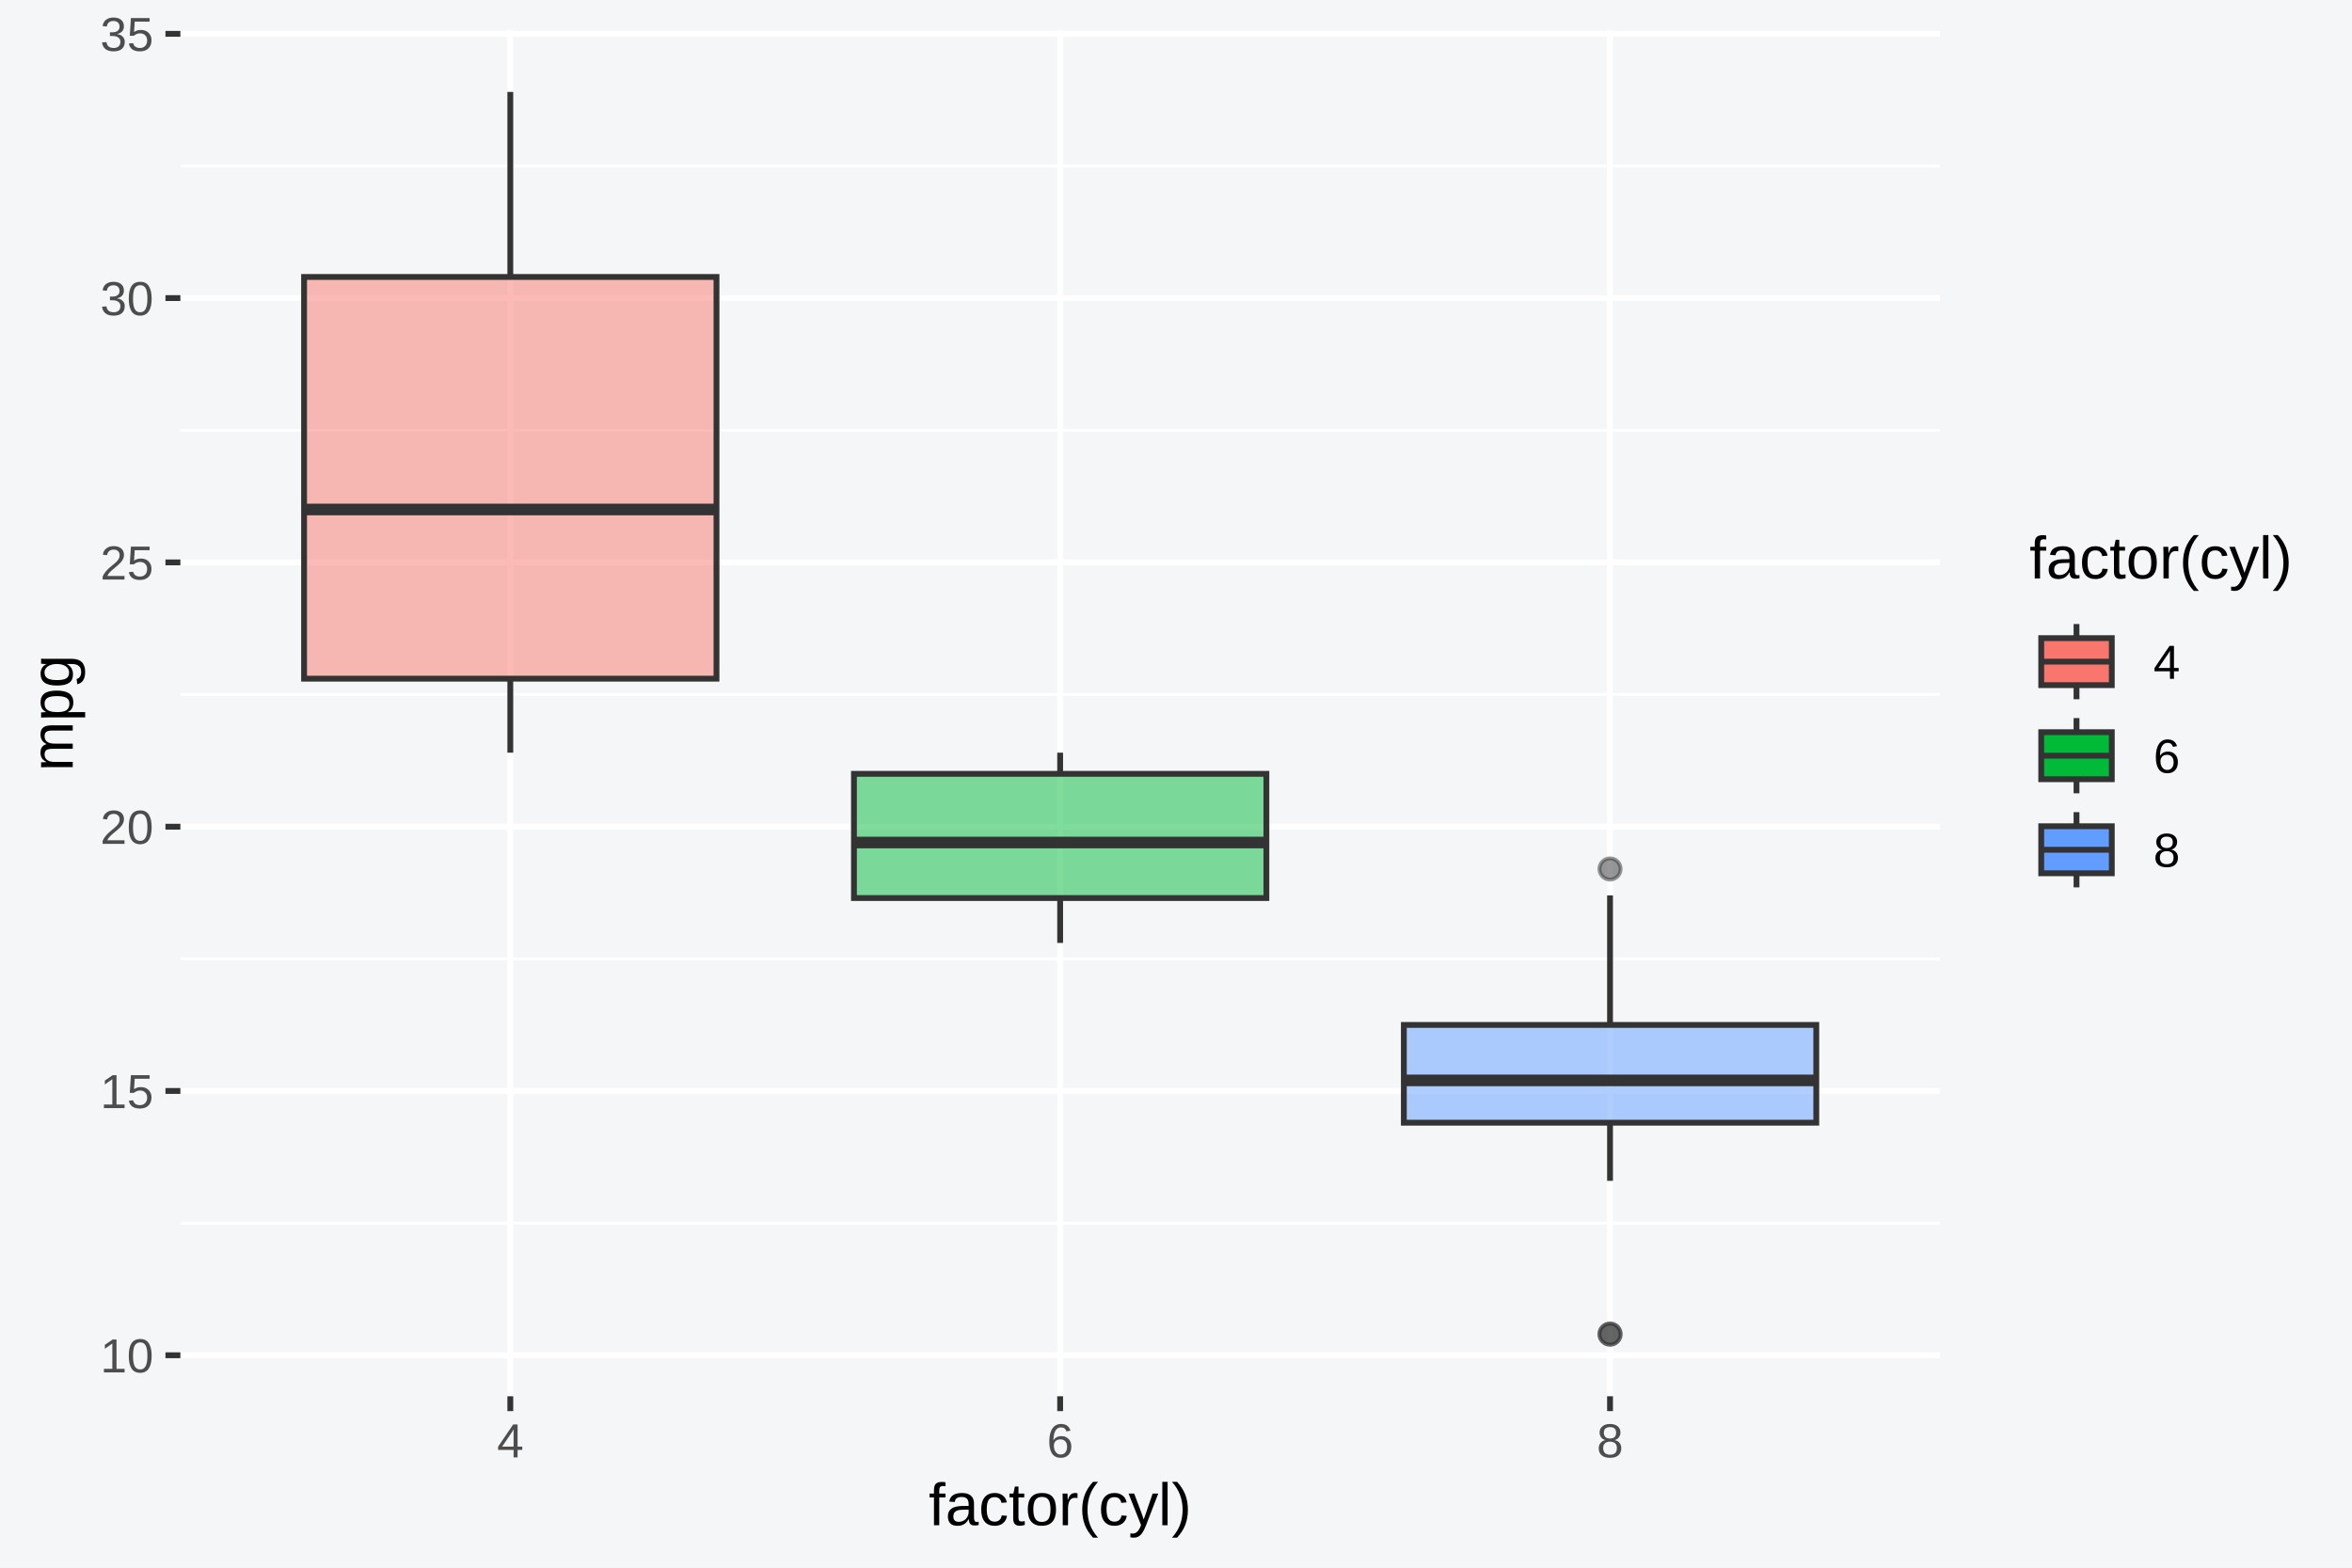
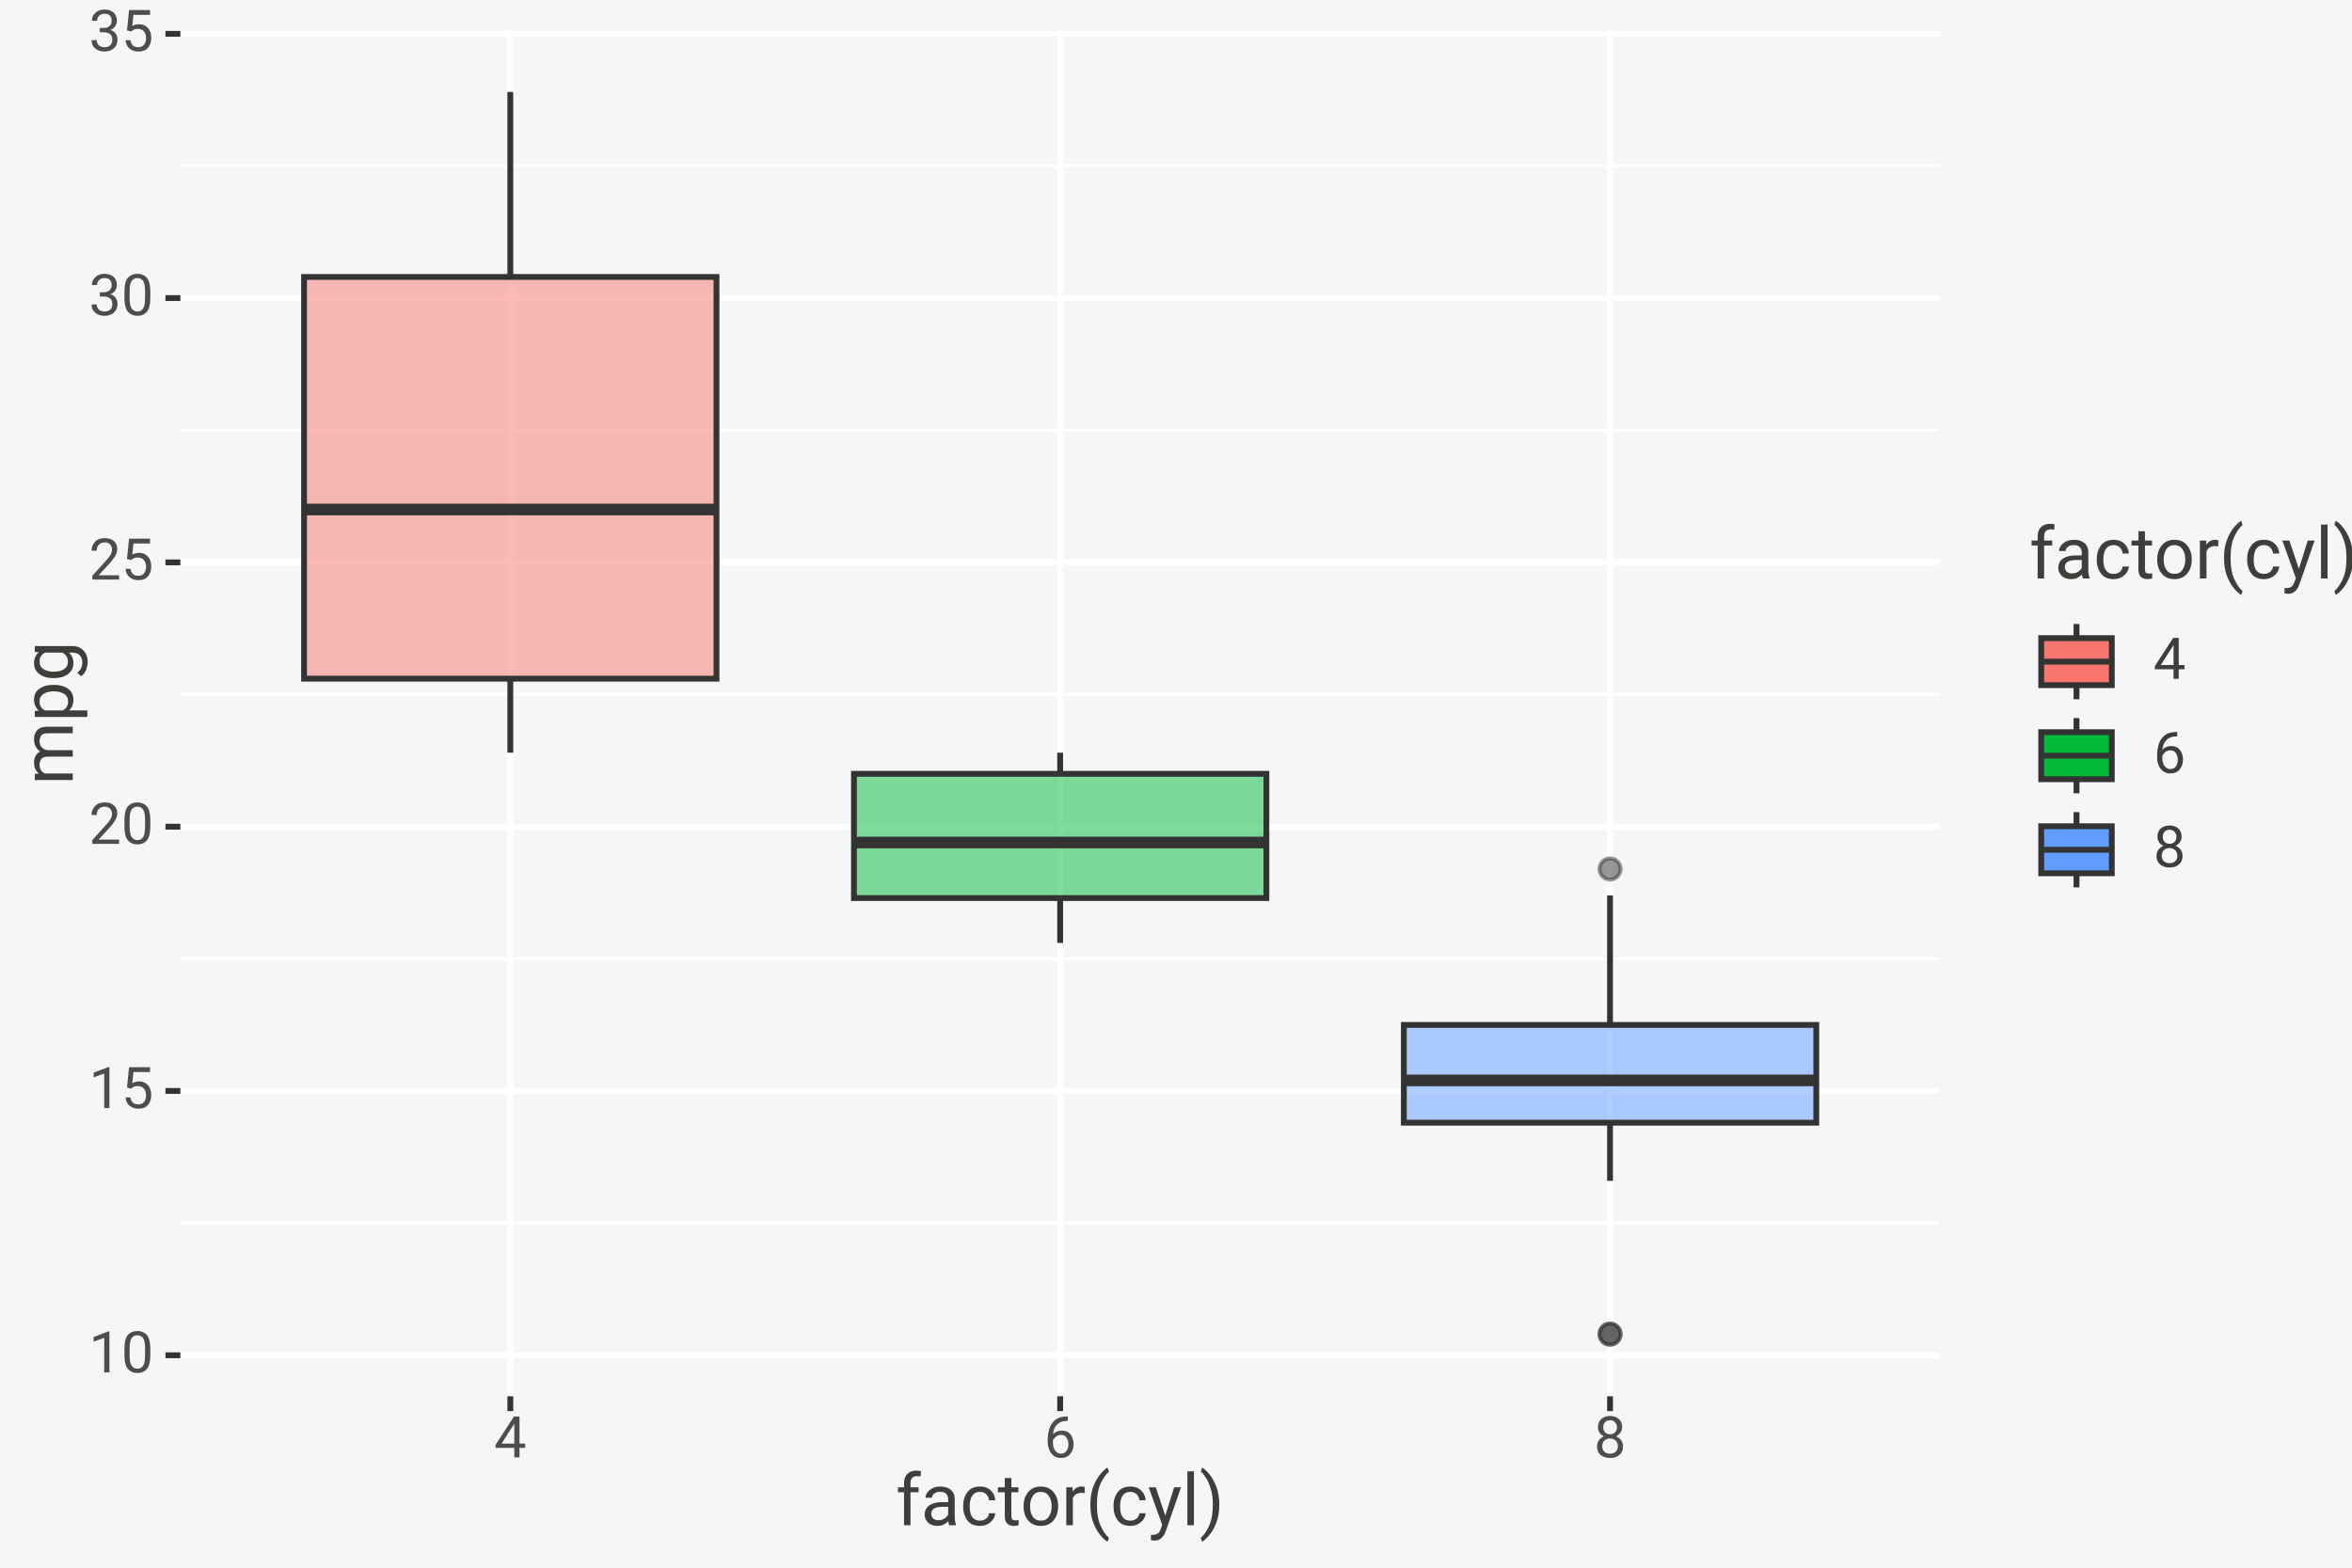
<svg xmlns="http://www.w3.org/2000/svg" width="432.00pt" height="288.00pt" viewBox="0 0 432.00 288.00">
  <g class="svglite">
    <defs>
      <style type="text/css">
-     .svglite line, .svglite polyline, .svglite polygon, .svglite path, .svglite rect, .svglite circle {
+     /* theme-aware-processed */
+     .svglite line, .svglite polyline, .svglite polygon, .svglite path, .svglite circle {
      fill: none;
-       stroke: #000000;
+       stroke: #3E3F3A;
+       stroke-linecap: round;
+       stroke-linejoin: round;
+       stroke-miterlimit: 10.00;
+     }
+     .svglite &gt; g &gt; rect {
+       fill: none;
+       stroke: #3E3F3A;
      stroke-linecap: round;
      stroke-linejoin: round;
      stroke-miterlimit: 10.00;
    }
    .svglite text {
      white-space: pre;
+       fill: #3E3F3A;
    }
    .svglite g.glyphgroup path {
      fill: inherit;
      stroke: none;
    }
  </style>
    </defs>
    <rect width="100%" height="100%" style="stroke: none; fill: #F5F6F8;" />
    <defs>
      <clipPath id="cpMC4wMHw0MzIuMDB8MC4wMHwyODguMDA=">
        <rect x="0.00" y="0.00" width="432.00" height="288.00" />
      </clipPath>
    </defs>
    <g clip-path="url(#cpMC4wMHw0MzIuMDB8MC4wMHwyODguMDA=)">
-       <rect x="0" y="0.00" width="432.00" height="288.00" style="stroke-width: 1.07; stroke: none;" />
-     </g>
+       <rect x="0" y="0.00" width="432.00" height="288.00" style="stroke-width: 1.07; stroke: none;" /> fill: #F5F6F8;' /&gt;
+ </g>
    <defs>
      <clipPath id="cpMzMuMTN8MzU2LjMyfDUuNDh8MjU2LjUw">
        <rect x="33.13" y="5.48" width="323.19" height="251.02" />
      </clipPath>
    </defs>
    <g clip-path="url(#cpMzMuMTN8MzU2LjMyfDUuNDh8MjU2LjUw)">
-       <rect x="33.13" y="5.48" width="323.19" height="251.02" style="stroke-width: 1.07; stroke: none;" />
-       <polyline points="33.13,224.70 356.32,224.70 " style="stroke-width: 0.53; stroke: #FFFFFF; stroke-linecap: butt;" />
+       <rect x="33.13" y="5.48" width="323.19" height="251.02" style="stroke-width: 1.07; stroke: none;" /> fill: #F5F6F8;' /&gt;
+ <polyline points="33.13,224.70 356.32,224.70 " style="stroke-width: 0.53; stroke: #FFFFFF; stroke-linecap: butt;" />
      <polyline points="33.13,176.15 356.32,176.15 " style="stroke-width: 0.53; stroke: #FFFFFF; stroke-linecap: butt;" />
      <polyline points="33.13,127.59 356.32,127.59 " style="stroke-width: 0.53; stroke: #FFFFFF; stroke-linecap: butt;" />
      <polyline points="33.13,79.04 356.32,79.04 " style="stroke-width: 0.53; stroke: #FFFFFF; stroke-linecap: butt;" />
      <polyline points="33.13,30.48 356.32,30.48 " style="stroke-width: 0.53; stroke: #FFFFFF; stroke-linecap: butt;" />
      <polyline points="33.13,248.98 356.32,248.98 " style="stroke-width: 1.07; stroke: #FFFFFF; stroke-linecap: butt;" />
      <polyline points="33.13,200.42 356.32,200.42 " style="stroke-width: 1.07; stroke: #FFFFFF; stroke-linecap: butt;" />
      <polyline points="33.13,151.87 356.32,151.87 " style="stroke-width: 1.07; stroke: #FFFFFF; stroke-linecap: butt;" />
      <polyline points="33.13,103.32 356.32,103.32 " style="stroke-width: 1.07; stroke: #FFFFFF; stroke-linecap: butt;" />
      <polyline points="33.13,54.76 356.32,54.76 " style="stroke-width: 1.07; stroke: #FFFFFF; stroke-linecap: butt;" />
      <polyline points="33.13,6.21 356.32,6.21 " style="stroke-width: 1.07; stroke: #FFFFFF; stroke-linecap: butt;" />
      <polyline points="93.73,256.50 93.73,5.48 " style="stroke-width: 1.07; stroke: #FFFFFF; stroke-linecap: butt;" />
      <polyline points="194.72,256.50 194.72,5.48 " style="stroke-width: 1.07; stroke: #FFFFFF; stroke-linecap: butt;" />
      <polyline points="295.72,256.50 295.72,5.48 " style="stroke-width: 1.07; stroke: #FFFFFF; stroke-linecap: butt;" />
      <line x1="93.73" y1="50.88" x2="93.73" y2="16.89" style="stroke-width: 1.07; stroke: #333333; stroke-linecap: butt;" />
      <line x1="93.73" y1="124.68" x2="93.73" y2="138.27" style="stroke-width: 1.07; stroke: #333333; stroke-linecap: butt;" />
      <polygon points="55.85,50.88 55.85,124.68 131.60,124.68 131.60,50.88 55.85,50.88 " style="stroke-width: 1.07; stroke: #333333; stroke-linecap: butt; stroke-linejoin: miter; fill: #F8766D; fill-opacity: 0.50;" />
      <line x1="55.85" y1="93.60" x2="131.60" y2="93.60" style="stroke-width: 2.13; stroke: #333333; stroke-linecap: butt; stroke-linejoin: miter;" />
      <line x1="194.72" y1="142.16" x2="194.72" y2="138.27" style="stroke-width: 1.07; stroke: #333333; stroke-linecap: butt;" />
      <line x1="194.72" y1="164.98" x2="194.72" y2="173.23" style="stroke-width: 1.07; stroke: #333333; stroke-linecap: butt;" />
      <polygon points="156.85,142.16 156.85,164.98 232.60,164.98 232.60,142.16 156.85,142.16 " style="stroke-width: 1.07; stroke: #333333; stroke-linecap: butt; stroke-linejoin: miter; fill: #00BA38; fill-opacity: 0.50;" />
      <line x1="156.85" y1="154.78" x2="232.60" y2="154.78" style="stroke-width: 2.13; stroke: #333333; stroke-linecap: butt; stroke-linejoin: miter;" />
      <circle cx="295.72" cy="245.09" r="1.95" style="stroke-width: 0.71; stroke: #333333; stroke-opacity: 0.50; fill: #333333; fill-opacity: 0.50;" />
      <circle cx="295.72" cy="245.09" r="1.95" style="stroke-width: 0.71; stroke: #333333; stroke-opacity: 0.50; fill: #333333; fill-opacity: 0.50;" />
      <circle cx="295.72" cy="159.64" r="1.95" style="stroke-width: 0.71; stroke: #333333; stroke-opacity: 0.50; fill: #333333; fill-opacity: 0.50;" />
      <line x1="295.72" y1="188.29" x2="295.72" y2="164.49" style="stroke-width: 1.07; stroke: #333333; stroke-linecap: butt;" />
      <line x1="295.72" y1="206.25" x2="295.72" y2="216.93" style="stroke-width: 1.07; stroke: #333333; stroke-linecap: butt;" />
      <polygon points="257.85,188.29 257.85,206.25 333.60,206.25 333.60,188.29 257.85,188.29 " style="stroke-width: 1.07; stroke: #333333; stroke-linecap: butt; stroke-linejoin: miter; fill: #619CFF; fill-opacity: 0.50;" />
      <line x1="257.85" y1="198.48" x2="333.60" y2="198.48" style="stroke-width: 2.13; stroke: #333333; stroke-linecap: butt; stroke-linejoin: miter;" />
    </g>
    <g clip-path="url(#cpMC4wMHw0MzIuMDB8MC4wMHwyODguMDA=)">
-       <text x="28.20" y="252.13" text-anchor="end" style="font-size: 8.80px;fill: #4D4D4D; font-family: &quot;Arial&quot;;" textLength="9.78px" lengthAdjust="spacingAndGlyphs">10</text>
-       <text x="28.20" y="203.57" text-anchor="end" style="font-size: 8.80px;fill: #4D4D4D; font-family: &quot;Arial&quot;;" textLength="9.78px" lengthAdjust="spacingAndGlyphs">15</text>
-       <text x="28.20" y="155.02" text-anchor="end" style="font-size: 8.80px;fill: #4D4D4D; font-family: &quot;Arial&quot;;" textLength="9.78px" lengthAdjust="spacingAndGlyphs">20</text>
-       <text x="28.20" y="106.47" text-anchor="end" style="font-size: 8.80px;fill: #4D4D4D; font-family: &quot;Arial&quot;;" textLength="9.78px" lengthAdjust="spacingAndGlyphs">25</text>
-       <text x="28.20" y="57.91" text-anchor="end" style="font-size: 8.80px;fill: #4D4D4D; font-family: &quot;Arial&quot;;" textLength="9.78px" lengthAdjust="spacingAndGlyphs">30</text>
-       <text x="28.20" y="9.36" text-anchor="end" style="font-size: 8.80px;fill: #4D4D4D; font-family: &quot;Arial&quot;;" textLength="9.78px" lengthAdjust="spacingAndGlyphs">35</text>
+       <text x="28.20" y="252.13" text-anchor="end" style="font-size: 0.88em;fill: #4D4D4D; font-family: &quot;Roboto&quot;, -apple-system, BlinkMacSystemFont, &quot;Segoe UI&quot;, system-ui, sans-serif;">10</text>
+       <text x="28.20" y="203.57" text-anchor="end" style="font-size: 0.88em;fill: #4D4D4D; font-family: &quot;Roboto&quot;, -apple-system, BlinkMacSystemFont, &quot;Segoe UI&quot;, system-ui, sans-serif;">15</text>
+       <text x="28.20" y="155.02" text-anchor="end" style="font-size: 0.88em;fill: #4D4D4D; font-family: &quot;Roboto&quot;, -apple-system, BlinkMacSystemFont, &quot;Segoe UI&quot;, system-ui, sans-serif;">20</text>
+       <text x="28.20" y="106.47" text-anchor="end" style="font-size: 0.88em;fill: #4D4D4D; font-family: &quot;Roboto&quot;, -apple-system, BlinkMacSystemFont, &quot;Segoe UI&quot;, system-ui, sans-serif;">25</text>
+       <text x="28.20" y="57.91" text-anchor="end" style="font-size: 0.88em;fill: #4D4D4D; font-family: &quot;Roboto&quot;, -apple-system, BlinkMacSystemFont, &quot;Segoe UI&quot;, system-ui, sans-serif;">30</text>
+       <text x="28.20" y="9.36" text-anchor="end" style="font-size: 0.88em;fill: #4D4D4D; font-family: &quot;Roboto&quot;, -apple-system, BlinkMacSystemFont, &quot;Segoe UI&quot;, system-ui, sans-serif;">35</text>
      <polyline points="30.39,248.98 33.13,248.98 " style="stroke-width: 1.07; stroke: #333333; stroke-linecap: butt;" />
      <polyline points="30.39,200.42 33.13,200.42 " style="stroke-width: 1.07; stroke: #333333; stroke-linecap: butt;" />
      <polyline points="30.39,151.87 33.13,151.87 " style="stroke-width: 1.07; stroke: #333333; stroke-linecap: butt;" />
      <polyline points="30.39,103.32 33.13,103.32 " style="stroke-width: 1.07; stroke: #333333; stroke-linecap: butt;" />
      <polyline points="30.39,54.76 33.13,54.76 " style="stroke-width: 1.07; stroke: #333333; stroke-linecap: butt;" />
      <polyline points="30.39,6.21 33.13,6.21 " style="stroke-width: 1.07; stroke: #333333; stroke-linecap: butt;" />
      <polyline points="93.73,259.24 93.73,256.50 " style="stroke-width: 1.07; stroke: #333333; stroke-linecap: butt;" />
      <polyline points="194.72,259.24 194.72,256.50 " style="stroke-width: 1.07; stroke: #333333; stroke-linecap: butt;" />
      <polyline points="295.72,259.24 295.72,256.50 " style="stroke-width: 1.07; stroke: #333333; stroke-linecap: butt;" />
-       <text x="93.73" y="267.74" text-anchor="middle" style="font-size: 8.80px;fill: #4D4D4D; font-family: &quot;Arial&quot;;" textLength="4.89px" lengthAdjust="spacingAndGlyphs">4</text>
-       <text x="194.72" y="267.74" text-anchor="middle" style="font-size: 8.80px;fill: #4D4D4D; font-family: &quot;Arial&quot;;" textLength="4.89px" lengthAdjust="spacingAndGlyphs">6</text>
-       <text x="295.72" y="267.74" text-anchor="middle" style="font-size: 8.80px;fill: #4D4D4D; font-family: &quot;Arial&quot;;" textLength="4.89px" lengthAdjust="spacingAndGlyphs">8</text>
-       <text x="194.72" y="280.20" text-anchor="middle" style="font-size: 11.00px; font-family: &quot;Arial&quot;;" textLength="48.28px" lengthAdjust="spacingAndGlyphs">factor(cyl)</text>
-       <text transform="translate(13.36,130.99) rotate(-90)" text-anchor="middle" style="font-size: 11.00px; font-family: &quot;Arial&quot;;" textLength="21.41px" lengthAdjust="spacingAndGlyphs">mpg</text>
-       <rect x="367.28" y="91.75" width="59.24" height="78.47" style="stroke-width: 0.75; stroke: none;" />
-       <rect x="367.28" y="91.75" width="59.24" height="78.47" style="stroke-width: 1.07; stroke: none;" />
-       <text x="372.76" y="106.27" style="font-size: 11.00px; font-family: &quot;Arial&quot;;" textLength="48.28px" lengthAdjust="spacingAndGlyphs">factor(cyl)</text>
-       <rect x="372.76" y="112.91" width="17.28" height="17.28" style="stroke-width: 1.07; stroke: none;" />
-       <polyline points="381.40,128.46 381.40,125.87 " style="stroke-width: 1.07; stroke: #333333; stroke-linecap: butt; stroke-linejoin: miter;" />
+       <text x="93.73" y="267.74" text-anchor="middle" style="font-size: 0.88em;fill: #4D4D4D; font-family: &quot;Roboto&quot;, -apple-system, BlinkMacSystemFont, &quot;Segoe UI&quot;, system-ui, sans-serif;">4</text>
+       <text x="194.72" y="267.74" text-anchor="middle" style="font-size: 0.88em;fill: #4D4D4D; font-family: &quot;Roboto&quot;, -apple-system, BlinkMacSystemFont, &quot;Segoe UI&quot;, system-ui, sans-serif;">6</text>
+       <text x="295.72" y="267.74" text-anchor="middle" style="font-size: 0.88em;fill: #4D4D4D; font-family: &quot;Roboto&quot;, -apple-system, BlinkMacSystemFont, &quot;Segoe UI&quot;, system-ui, sans-serif;">8</text>
+       <text x="194.72" y="280.20" text-anchor="middle" style="font-size: 1.1em; font-family: &quot;Roboto&quot;, -apple-system, BlinkMacSystemFont, &quot;Segoe UI&quot;, system-ui, sans-serif;">factor(cyl)</text>
+       <text transform="translate(13.36,130.99) rotate(-90)" text-anchor="middle" style="font-size: 1.1em; font-family: &quot;Roboto&quot;, -apple-system, BlinkMacSystemFont, &quot;Segoe UI&quot;, system-ui, sans-serif;">mpg</text>
+       <rect x="367.28" y="91.75" width="59.24" height="78.47" style="stroke-width: 0.75; stroke: none;" /> fill: #F5F6F8;' /&gt;
+ <rect x="367.28" y="91.75" width="59.24" height="78.47" style="stroke-width: 1.07; stroke: none;" /> fill: #F5F6F8;' /&gt;
+ <text x="372.76" y="106.27" style="font-size: 1.1em; font-family: &quot;Roboto&quot;, -apple-system, BlinkMacSystemFont, &quot;Segoe UI&quot;, system-ui, sans-serif;">factor(cyl)</text>
+       <rect x="372.76" y="112.91" width="17.28" height="17.28" style="stroke-width: 1.07; stroke: none;" /> fill: #F5F6F8;' /&gt;
+ <polyline points="381.40,128.46 381.40,125.87 " style="stroke-width: 1.07; stroke: #333333; stroke-linecap: butt; stroke-linejoin: miter;" />
      <polyline points="381.40,117.23 381.40,114.64 " style="stroke-width: 1.07; stroke: #333333; stroke-linecap: butt; stroke-linejoin: miter;" />
      <rect x="374.92" y="117.23" width="12.96" height="8.64" style="stroke-width: 1.07; stroke: #333333; stroke-linecap: butt; stroke-linejoin: miter; fill: #F8766D;" />
      <polyline points="374.92,121.55 387.88,121.55 " style="stroke-width: 1.07; stroke: #333333; stroke-linecap: butt; stroke-linejoin: miter;" />
      <polyline points="381.40,128.46 381.40,128.46 " style="stroke-width: 1.07; stroke: #333333; stroke-linecap: butt; stroke-linejoin: miter;" />
      <polyline points="381.40,114.64 381.40,114.64 " style="stroke-width: 1.07; stroke: #333333; stroke-linecap: butt; stroke-linejoin: miter;" />
-       <rect x="372.76" y="130.19" width="17.28" height="17.28" style="stroke-width: 1.07; stroke: none;" />
-       <polyline points="381.40,145.74 381.40,143.15 " style="stroke-width: 1.07; stroke: #333333; stroke-linecap: butt; stroke-linejoin: miter;" />
+       <rect x="372.76" y="130.19" width="17.28" height="17.28" style="stroke-width: 1.07; stroke: none;" /> fill: #F5F6F8;' /&gt;
+ <polyline points="381.40,145.74 381.40,143.15 " style="stroke-width: 1.07; stroke: #333333; stroke-linecap: butt; stroke-linejoin: miter;" />
      <polyline points="381.40,134.51 381.40,131.92 " style="stroke-width: 1.07; stroke: #333333; stroke-linecap: butt; stroke-linejoin: miter;" />
      <rect x="374.92" y="134.51" width="12.96" height="8.64" style="stroke-width: 1.07; stroke: #333333; stroke-linecap: butt; stroke-linejoin: miter; fill: #00BA38;" />
      <polyline points="374.92,138.83 387.88,138.83 " style="stroke-width: 1.07; stroke: #333333; stroke-linecap: butt; stroke-linejoin: miter;" />
      <polyline points="381.40,145.74 381.40,145.74 " style="stroke-width: 1.07; stroke: #333333; stroke-linecap: butt; stroke-linejoin: miter;" />
      <polyline points="381.40,131.92 381.40,131.92 " style="stroke-width: 1.07; stroke: #333333; stroke-linecap: butt; stroke-linejoin: miter;" />
-       <rect x="372.76" y="147.47" width="17.28" height="17.28" style="stroke-width: 1.07; stroke: none;" />
-       <polyline points="381.40,163.02 381.40,160.43 " style="stroke-width: 1.07; stroke: #333333; stroke-linecap: butt; stroke-linejoin: miter;" />
+       <rect x="372.76" y="147.47" width="17.28" height="17.28" style="stroke-width: 1.07; stroke: none;" /> fill: #F5F6F8;' /&gt;
+ <polyline points="381.40,163.02 381.40,160.43 " style="stroke-width: 1.07; stroke: #333333; stroke-linecap: butt; stroke-linejoin: miter;" />
      <polyline points="381.40,151.79 381.40,149.20 " style="stroke-width: 1.07; stroke: #333333; stroke-linecap: butt; stroke-linejoin: miter;" />
      <rect x="374.92" y="151.79" width="12.96" height="8.64" style="stroke-width: 1.07; stroke: #333333; stroke-linecap: butt; stroke-linejoin: miter; fill: #619CFF;" />
      <polyline points="374.92,156.11 387.88,156.11 " style="stroke-width: 1.07; stroke: #333333; stroke-linecap: butt; stroke-linejoin: miter;" />
      <polyline points="381.40,163.02 381.40,163.02 " style="stroke-width: 1.07; stroke: #333333; stroke-linecap: butt; stroke-linejoin: miter;" />
      <polyline points="381.40,149.20 381.40,149.20 " style="stroke-width: 1.07; stroke: #333333; stroke-linecap: butt; stroke-linejoin: miter;" />
-       <text x="395.52" y="124.70" style="font-size: 8.80px; font-family: &quot;Arial&quot;;" textLength="4.89px" lengthAdjust="spacingAndGlyphs">4</text>
-       <text x="395.52" y="141.98" style="font-size: 8.80px; font-family: &quot;Arial&quot;;" textLength="4.89px" lengthAdjust="spacingAndGlyphs">6</text>
-       <text x="395.52" y="159.26" style="font-size: 8.80px; font-family: &quot;Arial&quot;;" textLength="4.89px" lengthAdjust="spacingAndGlyphs">8</text>
+       <text x="395.52" y="124.70" style="font-size: 0.88em; font-family: &quot;Roboto&quot;, -apple-system, BlinkMacSystemFont, &quot;Segoe UI&quot;, system-ui, sans-serif;">4</text>
+       <text x="395.52" y="141.98" style="font-size: 0.88em; font-family: &quot;Roboto&quot;, -apple-system, BlinkMacSystemFont, &quot;Segoe UI&quot;, system-ui, sans-serif;">6</text>
+       <text x="395.52" y="159.26" style="font-size: 0.88em; font-family: &quot;Roboto&quot;, -apple-system, BlinkMacSystemFont, &quot;Segoe UI&quot;, system-ui, sans-serif;">8</text>
    </g>
  </g>
</svg>
